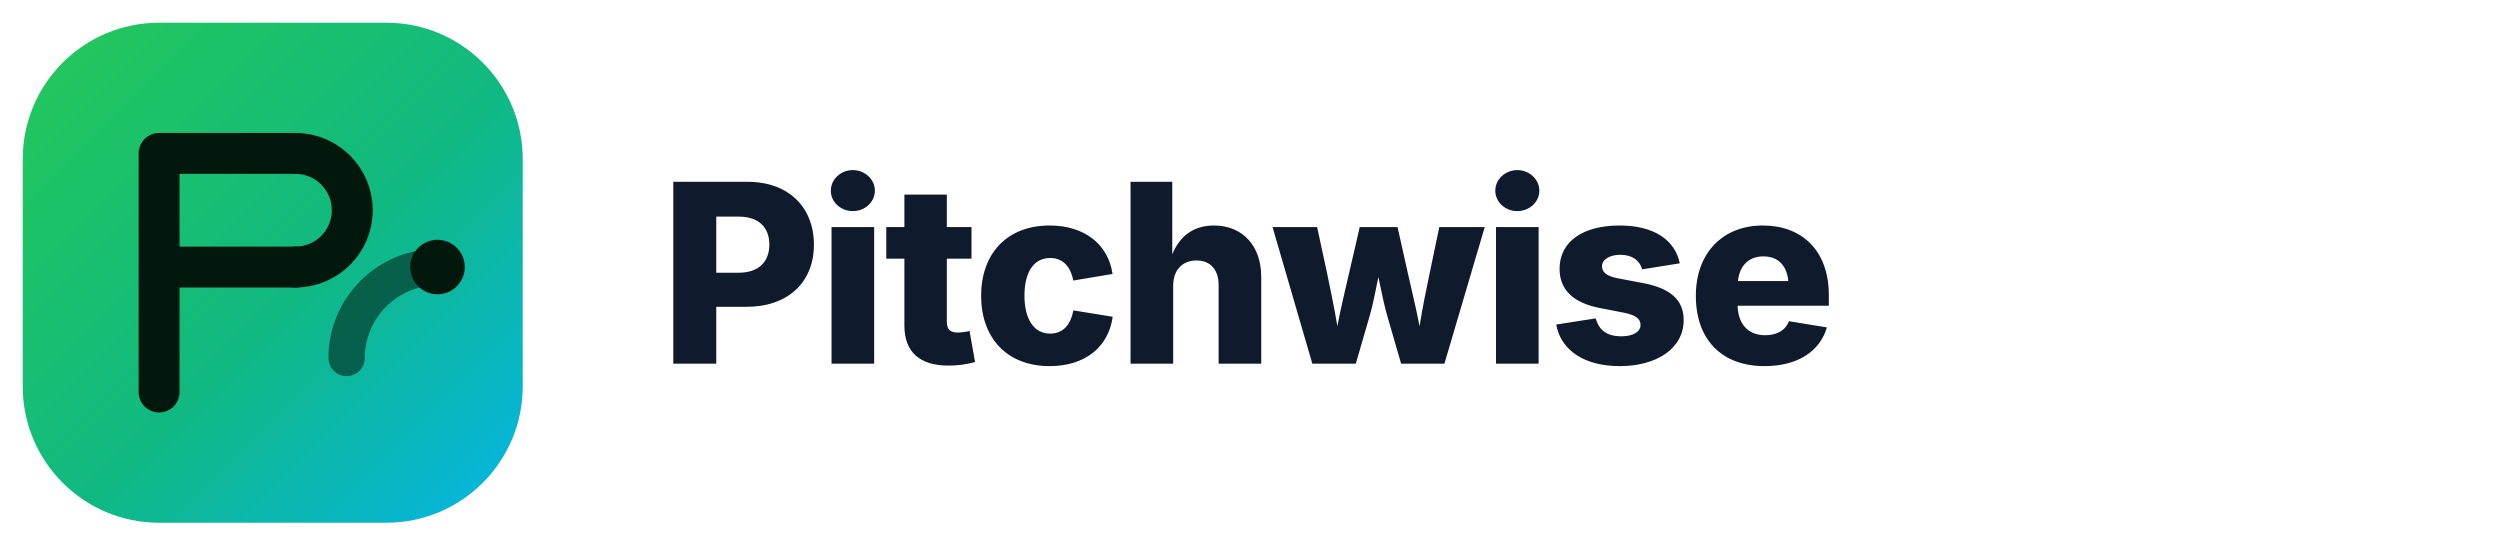
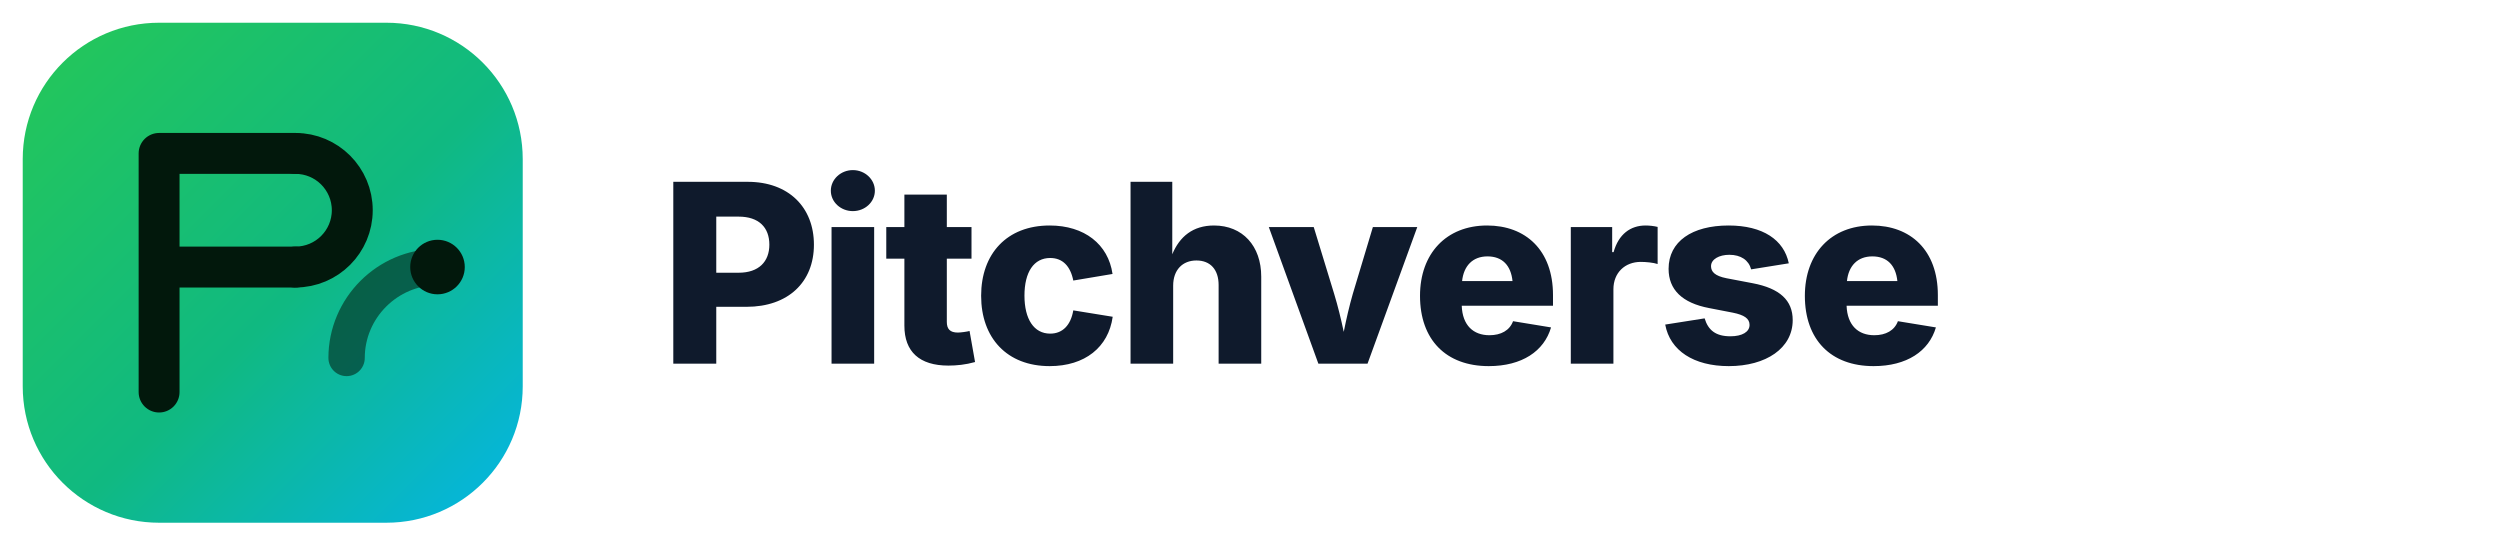
- <svg xmlns="http://www.w3.org/2000/svg" viewBox="0 0 220 48" fill="none" role="img" aria-label="Pitchwise">
+ <svg xmlns="http://www.w3.org/2000/svg" viewBox="0 0 220 48" fill="none" role="img" aria-label="Pitchverse">
  <defs>
    <linearGradient id="pwl-grad" x1="6" y1="6" x2="42" y2="42" gradientUnits="userSpaceOnUse">
      <stop offset="0" stop-color="#22c55e" />
      <stop offset="0.55" stop-color="#10b981" />
      <stop offset="1" stop-color="#06b6d4" />
    </linearGradient>
  </defs>
  <rect x="2" y="2" width="44" height="44" rx="12" fill="url(#pwl-grad)" />
  <path d="M14 13.5v21M14 13.5h12M14 23.5h12" stroke="#02180c" stroke-width="3.6" stroke-linecap="round" stroke-linejoin="round" />
  <path d="M26 13.5a5 5 0 0 1 0 10" stroke="#02180c" stroke-width="3.6" stroke-linecap="round" fill="none" />
  <path d="M30.5 31.5c0-4.4 3.6-8 8-8" stroke="#02180c" stroke-width="3.2" stroke-linecap="round" fill="none" opacity="0.55" />
  <circle cx="38.5" cy="23.5" r="2.4" fill="#02180c" />
-   <text x="58" y="32" font-family="Inter, ui-sans-serif, system-ui, sans-serif" font-size="22" font-weight="800" letter-spacing="-0.4" fill="#0f1a2c">Pitchwise</text>
+   <text x="58" y="32" font-family="Inter, ui-sans-serif, system-ui, sans-serif" font-size="22" font-weight="800" letter-spacing="-0.4" fill="#0f1a2c">Pitchverse</text>
</svg>
